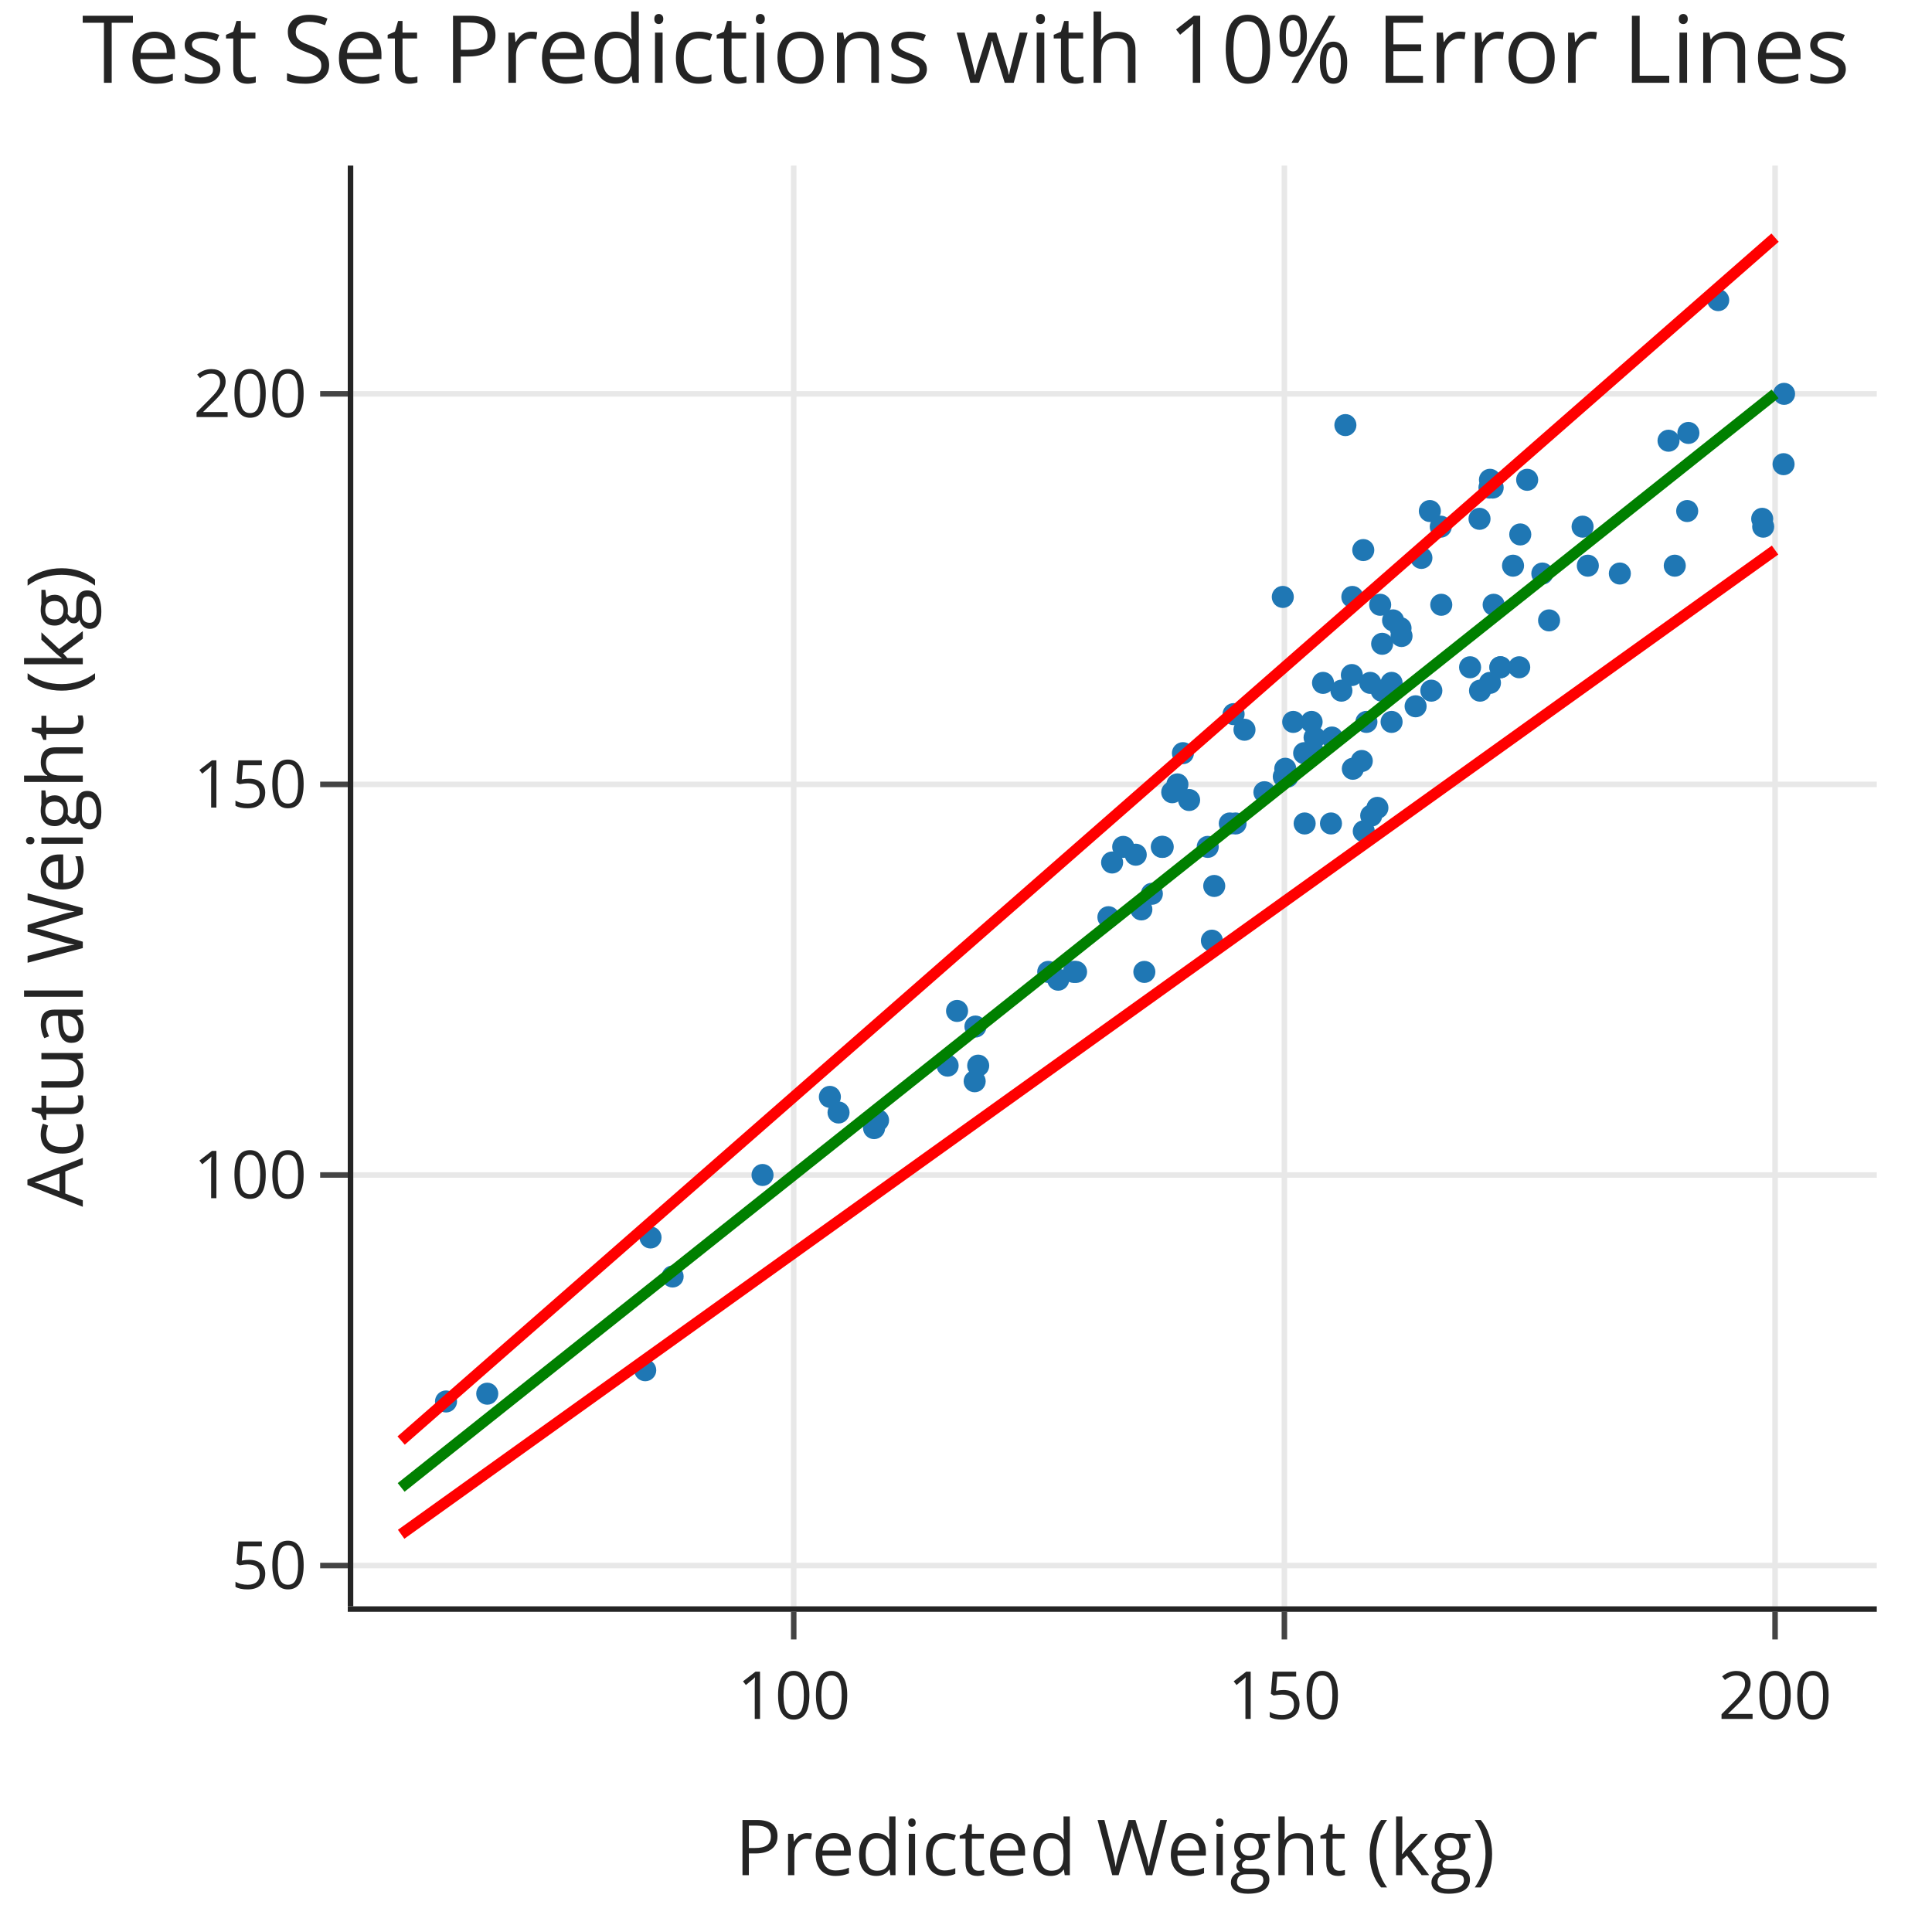
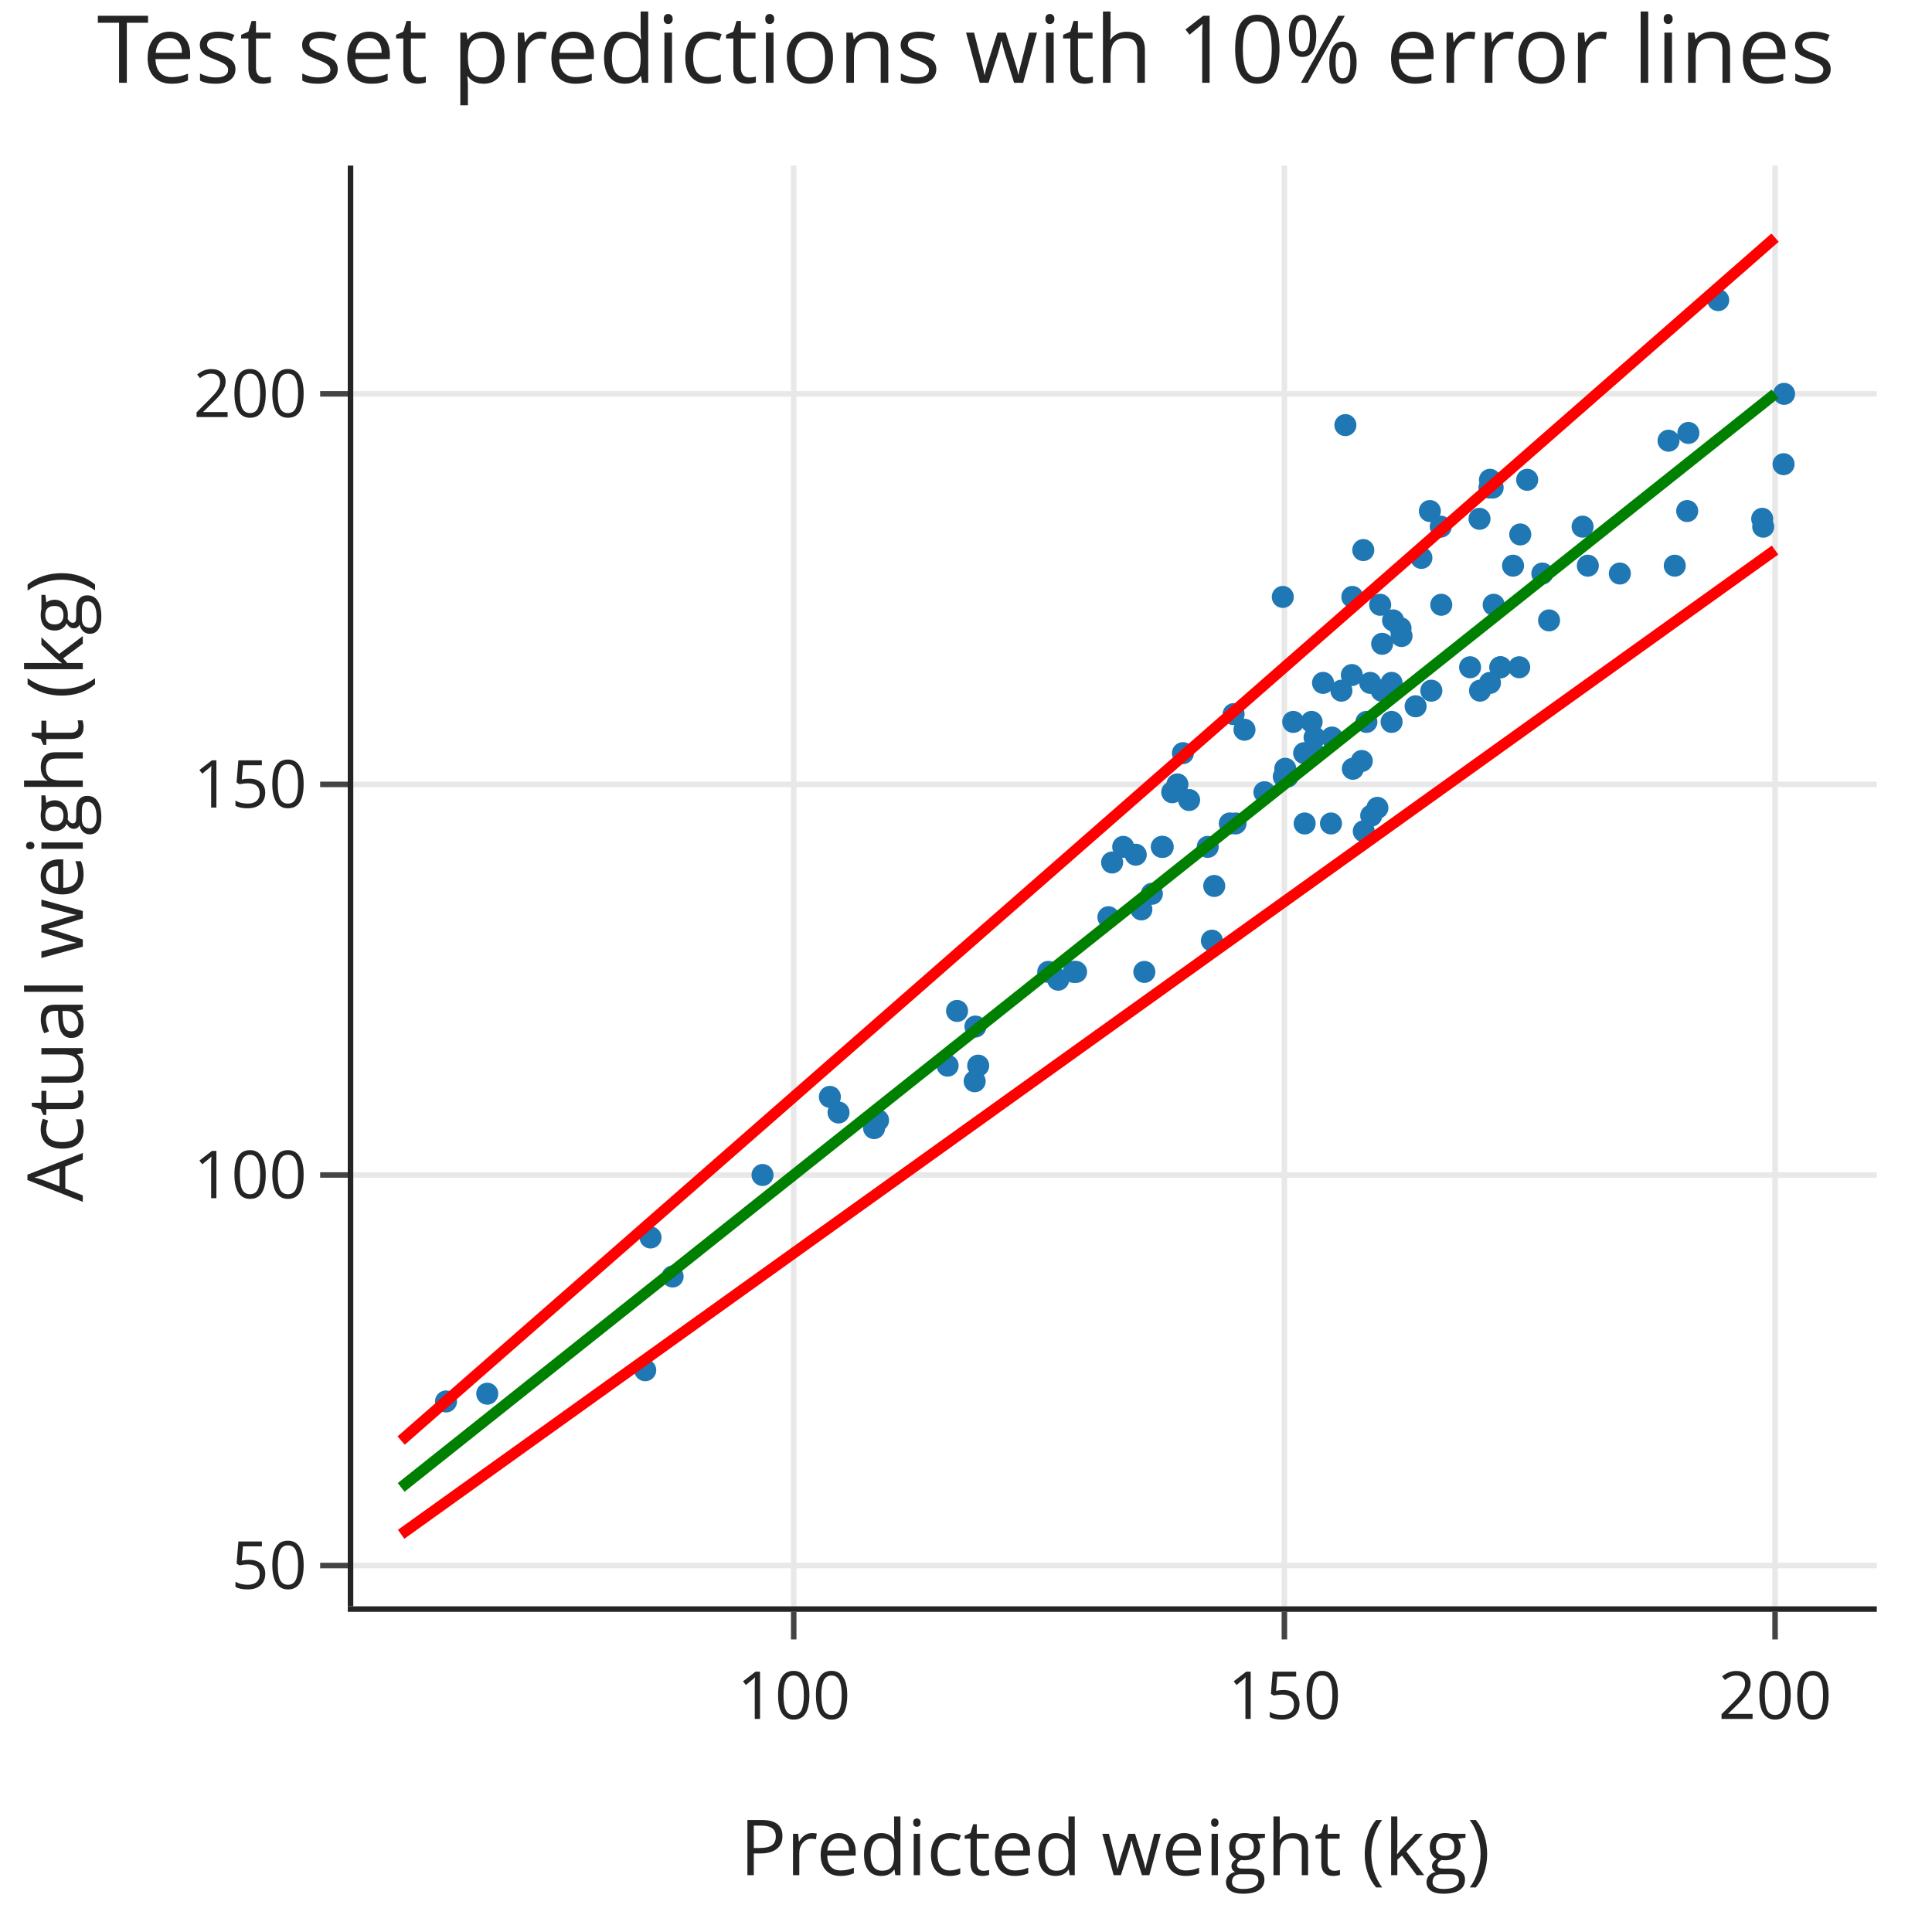
<svg xmlns="http://www.w3.org/2000/svg" class="main-svg" width="350" height="350" style="" viewBox="0 0 350 350">
  <rect x="0" y="0" width="350" height="350" style="fill: rgb(255, 255, 255); fill-opacity: 1;" />
-   <defs id="defs-a313d3">
+   <defs id="defs-d475f1">
    <g class="clips">
-       <clipPath id="clipa313d3xyplot" class="plotclip">
+       <clipPath id="clipd475f1xyplot" class="plotclip">
        <rect width="276" height="261" />
      </clipPath>
-       <clipPath class="axesclip" id="clipa313d3x">
+       <clipPath class="axesclip" id="clipd475f1x">
        <rect x="64" y="0" width="276" height="350" />
      </clipPath>
-       <clipPath class="axesclip" id="clipa313d3y">
+       <clipPath class="axesclip" id="clipd475f1y">
        <rect x="0" y="30" width="350" height="261" />
      </clipPath>
-       <clipPath class="axesclip" id="clipa313d3xy">
+       <clipPath class="axesclip" id="clipd475f1xy">
        <rect x="64" y="30" width="276" height="261" />
      </clipPath>
    </g>
    <g class="gradients" />
    <g class="patterns" />
  </defs>
  <g class="bglayer" />
  <g class="layer-below">
    <g class="imagelayer" />
    <g class="shapelayer" />
  </g>
  <g class="cartesianlayer">
    <g class="subplot xy">
      <g class="layer-subplot">
        <g class="shapelayer" />
        <g class="imagelayer" />
      </g>
      <g class="gridlayer">
        <g class="x">
          <path class="xgrid crisp" transform="translate(143.79,0)" d="M0,30v261" style="stroke: rgb(232, 232, 232); stroke-opacity: 1; stroke-width: 1px;" />
          <path class="xgrid crisp" transform="translate(232.68,0)" d="M0,30v261" style="stroke: rgb(232, 232, 232); stroke-opacity: 1; stroke-width: 1px;" />
          <path class="xgrid crisp" transform="translate(321.57,0)" d="M0,30v261" style="stroke: rgb(232, 232, 232); stroke-opacity: 1; stroke-width: 1px;" />
        </g>
        <g class="y">
          <path class="ygrid crisp" transform="translate(0,283.61)" d="M64,0h276" style="stroke: rgb(232, 232, 232); stroke-opacity: 1; stroke-width: 1px;" />
          <path class="ygrid crisp" transform="translate(0,212.86)" d="M64,0h276" style="stroke: rgb(232, 232, 232); stroke-opacity: 1; stroke-width: 1px;" />
          <path class="ygrid crisp" transform="translate(0,142.1)" d="M64,0h276" style="stroke: rgb(232, 232, 232); stroke-opacity: 1; stroke-width: 1px;" />
          <path class="ygrid crisp" transform="translate(0,71.35)" d="M64,0h276" style="stroke: rgb(232, 232, 232); stroke-opacity: 1; stroke-width: 1px;" />
        </g>
      </g>
      <g class="zerolinelayer" />
      <path class="xlines-below" />
      <path class="ylines-below" />
      <g class="overlines-below" />
      <g class="xaxislayer-below" />
      <g class="yaxislayer-below" />
      <g class="overaxes-below" />
-       <g class="plot" transform="translate(64,30)" clip-path="url(#clipa313d3xyplot)">
+       <g class="plot" transform="translate(64,30)" clip-path="url(#clipd475f1xyplot)">
        <g class="scatterlayer mlayer">
-           <g class="trace scatter trace37b16b" style="stroke-miterlimit: 2; opacity: 1;">
+           <g class="trace scatter trace6dcfaf" style="stroke-miterlimit: 2; opacity: 1;">
            <g class="fills" />
            <g class="errorbars" />
            <g class="lines" />
            <g class="points">
              <path class="point" transform="translate(197.01,65.41)" d="M2,0A2,2 0 1,1 0,-2A2,2 0 0,1 2,0Z" style="opacity: 1; stroke-width: 0px; fill: rgb(31, 119, 180); fill-opacity: 1;" />
              <path class="point" transform="translate(181.08,109.27)" d="M2,0A2,2 0 1,1 0,-2A2,2 0 0,1 2,0Z" style="opacity: 1; stroke-width: 0px; fill: rgb(31, 119, 180); fill-opacity: 1;" />
              <path class="point" transform="translate(151.42,114.93)" d="M2,0A2,2 0 1,1 0,-2A2,2 0 0,1 2,0Z" style="opacity: 1; stroke-width: 0px; fill: rgb(31, 119, 180); fill-opacity: 1;" />
              <path class="point" transform="translate(174.15,103.61)" d="M2,0A2,2 0 1,1 0,-2A2,2 0 0,1 2,0Z" style="opacity: 1; stroke-width: 0px; fill: rgb(31, 119, 180); fill-opacity: 1;" />
              <path class="point" transform="translate(204.12,95.12)" d="M2,0A2,2 0 1,1 0,-2A2,2 0 0,1 2,0Z" style="opacity: 1; stroke-width: 0px; fill: rgb(31, 119, 180); fill-opacity: 1;" />
              <path class="point" transform="translate(238.27,49.84)" d="M2,0A2,2 0 1,1 0,-2A2,2 0 0,1 2,0Z" style="opacity: 1; stroke-width: 0px; fill: rgb(31, 119, 180); fill-opacity: 1;" />
              <path class="point" transform="translate(146.64,123.42)" d="M2,0A2,2 0 1,1 0,-2A2,2 0 0,1 2,0Z" style="opacity: 1; stroke-width: 0px; fill: rgb(31, 119, 180); fill-opacity: 1;" />
              <path class="point" transform="translate(189.72,83.8)" d="M2,0A2,2 0 1,1 0,-2A2,2 0 0,1 2,0Z" style="opacity: 1; stroke-width: 0px; fill: rgb(31, 119, 180); fill-opacity: 1;" />
              <path class="point" transform="translate(206.59,79.56)" d="M2,0A2,2 0 1,1 0,-2A2,2 0 0,1 2,0Z" style="opacity: 1; stroke-width: 0px; fill: rgb(31, 119, 180); fill-opacity: 1;" />
              <path class="point" transform="translate(202.32,90.88)" d="M2,0A2,2 0 1,1 0,-2A2,2 0 0,1 2,0Z" style="opacity: 1; stroke-width: 0px; fill: rgb(31, 119, 180); fill-opacity: 1;" />
              <path class="point" transform="translate(173.61,100.78)" d="M2,0A2,2 0 1,1 0,-2A2,2 0 0,1 2,0Z" style="opacity: 1; stroke-width: 0px; fill: rgb(31, 119, 180); fill-opacity: 1;" />
              <path class="point" transform="translate(195.3,95.12)" d="M2,0A2,2 0 1,1 0,-2A2,2 0 0,1 2,0Z" style="opacity: 1; stroke-width: 0px; fill: rgb(31, 119, 180); fill-opacity: 1;" />
              <path class="point" transform="translate(241.87,48.43)" d="M2,0A2,2 0 1,1 0,-2A2,2 0 0,1 2,0Z" style="opacity: 1; stroke-width: 0px; fill: rgb(31, 119, 180); fill-opacity: 1;" />
              <path class="point" transform="translate(239.4,72.48)" d="M2,0A2,2 0 1,1 0,-2A2,2 0 0,1 2,0Z" style="opacity: 1; stroke-width: 0px; fill: rgb(31, 119, 180); fill-opacity: 1;" />
              <path class="point" transform="translate(168.84,109.27)" d="M2,0A2,2 0 1,1 0,-2A2,2 0 0,1 2,0Z" style="opacity: 1; stroke-width: 0px; fill: rgb(31, 119, 180); fill-opacity: 1;" />
              <path class="point" transform="translate(175.68,93.71)" d="M2,0A2,2 0 1,1 0,-2A2,2 0 0,1 2,0Z" style="opacity: 1; stroke-width: 0px; fill: rgb(31, 119, 180); fill-opacity: 1;" />
              <path class="point" transform="translate(161.45,102.2)" d="M2,0A2,2 0 1,1 0,-2A2,2 0 0,1 2,0Z" style="opacity: 1; stroke-width: 0px; fill: rgb(31, 119, 180); fill-opacity: 1;" />
              <path class="point" transform="translate(159.83,119.18)" d="M2,0A2,2 0 1,1 0,-2A2,2 0 0,1 2,0Z" style="opacity: 1; stroke-width: 0px; fill: rgb(31, 119, 180); fill-opacity: 1;" />
              <path class="point" transform="translate(137.47,126.25)" d="M2,0A2,2 0 1,1 0,-2A2,2 0 0,1 2,0Z" style="opacity: 1; stroke-width: 0px; fill: rgb(31, 119, 180); fill-opacity: 1;" />
              <path class="point" transform="translate(205.92,56.92)" d="M2,0A2,2 0 1,1 0,-2A2,2 0 0,1 2,0Z" style="opacity: 1; stroke-width: 0px; fill: rgb(31, 119, 180); fill-opacity: 1;" />
              <path class="point" transform="translate(206.41,58.33)" d="M2,0A2,2 0 1,1 0,-2A2,2 0 0,1 2,0Z" style="opacity: 1; stroke-width: 0px; fill: rgb(31, 119, 180); fill-opacity: 1;" />
              <path class="point" transform="translate(150.3,106.44)" d="M2,0A2,2 0 1,1 0,-2A2,2 0 0,1 2,0Z" style="opacity: 1; stroke-width: 0px; fill: rgb(31, 119, 180); fill-opacity: 1;" />
              <path class="point" transform="translate(52.89,218.23)" d="M2,0A2,2 0 1,1 0,-2A2,2 0 0,1 2,0Z" style="opacity: 1; stroke-width: 0px; fill: rgb(31, 119, 180); fill-opacity: 1;" />
              <path class="point" transform="translate(186.3,95.12)" d="M2,0A2,2 0 1,1 0,-2A2,2 0 0,1 2,0Z" style="opacity: 1; stroke-width: 0px; fill: rgb(31, 119, 180); fill-opacity: 1;" />
              <path class="point" transform="translate(107.67,163.05)" d="M2,0A2,2 0 1,1 0,-2A2,2 0 0,1 2,0Z" style="opacity: 1; stroke-width: 0px; fill: rgb(31, 119, 180); fill-opacity: 1;" />
              <path class="point" transform="translate(113.21,163.05)" d="M2,0A2,2 0 1,1 0,-2A2,2 0 0,1 2,0Z" style="opacity: 1; stroke-width: 0px; fill: rgb(31, 119, 180); fill-opacity: 1;" />
              <path class="point" transform="translate(177.12,119.18)" d="M2,0A2,2 0 1,1 0,-2A2,2 0 0,1 2,0Z" style="opacity: 1; stroke-width: 0px; fill: rgb(31, 119, 180); fill-opacity: 1;" />
              <path class="point" transform="translate(207.81,90.88)" d="M2,0A2,2 0 1,1 0,-2A2,2 0 0,1 2,0Z" style="opacity: 1; stroke-width: 0px; fill: rgb(31, 119, 180); fill-opacity: 1;" />
              <path class="point" transform="translate(127.7,147.48)" d="M2,0A2,2 0 1,1 0,-2A2,2 0 0,1 2,0Z" style="opacity: 1; stroke-width: 0px; fill: rgb(31, 119, 180); fill-opacity: 1;" />
              <path class="point" transform="translate(179.01,95.12)" d="M2,0A2,2 0 1,1 0,-2A2,2 0 0,1 2,0Z" style="opacity: 1; stroke-width: 0px; fill: rgb(31, 119, 180); fill-opacity: 1;" />
              <path class="point" transform="translate(144.67,131.92)" d="M2,0A2,2 0 1,1 0,-2A2,2 0 0,1 2,0Z" style="opacity: 1; stroke-width: 0px; fill: rgb(31, 119, 180); fill-opacity: 1;" />
              <path class="point" transform="translate(74.14,182.86)" d="M2,0A2,2 0 1,1 0,-2A2,2 0 0,1 2,0Z" style="opacity: 1; stroke-width: 0px; fill: rgb(31, 119, 180); fill-opacity: 1;" />
              <path class="point" transform="translate(193.5,71.07)" d="M2,0A2,2 0 1,1 0,-2A2,2 0 0,1 2,0Z" style="opacity: 1; stroke-width: 0px; fill: rgb(31, 119, 180); fill-opacity: 1;" />
              <path class="point" transform="translate(125.9,146.07)" d="M2,0A2,2 0 1,1 0,-2A2,2 0 0,1 2,0Z" style="opacity: 1; stroke-width: 0px; fill: rgb(31, 119, 180); fill-opacity: 1;" />
              <path class="point" transform="translate(16.8,223.89)" d="M2,0A2,2 0 1,1 0,-2A2,2 0 0,1 2,0Z" style="opacity: 1; stroke-width: 0px; fill: rgb(31, 119, 180); fill-opacity: 1;" />
              <path class="point" transform="translate(255.42,65.41)" d="M2,0A2,2 0 1,1 0,-2A2,2 0 0,1 2,0Z" style="opacity: 1; stroke-width: 0px; fill: rgb(31, 119, 180); fill-opacity: 1;" />
              <path class="point" transform="translate(168.57,110.69)" d="M2,0A2,2 0 1,1 0,-2A2,2 0 0,1 2,0Z" style="opacity: 1; stroke-width: 0px; fill: rgb(31, 119, 180); fill-opacity: 1;" />
              <path class="point" transform="translate(183.54,100.78)" d="M2,0A2,2 0 1,1 0,-2A2,2 0 0,1 2,0Z" style="opacity: 1; stroke-width: 0px; fill: rgb(31, 119, 180); fill-opacity: 1;" />
              <path class="point" transform="translate(57.85,201.25)" d="M2,0A2,2 0 1,1 0,-2A2,2 0 0,1 2,0Z" style="opacity: 1; stroke-width: 0px; fill: rgb(31, 119, 180); fill-opacity: 1;" />
              <path class="point" transform="translate(229.45,73.9)" d="M2,0A2,2 0 1,1 0,-2A2,2 0 0,1 2,0Z" style="opacity: 1; stroke-width: 0px; fill: rgb(31, 119, 180); fill-opacity: 1;" />
              <path class="point" transform="translate(109.38,153.14)" d="M2,0A2,2 0 1,1 0,-2A2,2 0 0,1 2,0Z" style="opacity: 1; stroke-width: 0px; fill: rgb(31, 119, 180); fill-opacity: 1;" />
              <path class="point" transform="translate(168.39,78.14)" d="M2,0A2,2 0 1,1 0,-2A2,2 0 0,1 2,0Z" style="opacity: 1; stroke-width: 0px; fill: rgb(31, 119, 180); fill-opacity: 1;" />
              <path class="point" transform="translate(182.7,107.86)" d="M2,0A2,2 0 1,1 0,-2A2,2 0 0,1 2,0Z" style="opacity: 1; stroke-width: 0px; fill: rgb(31, 119, 180); fill-opacity: 1;" />
              <path class="point" transform="translate(185.53,116.35)" d="M2,0A2,2 0 1,1 0,-2A2,2 0 0,1 2,0Z" style="opacity: 1; stroke-width: 0px; fill: rgb(31, 119, 180); fill-opacity: 1;" />
              <path class="point" transform="translate(255.24,63.99)" d="M2,0A2,2 0 1,1 0,-2A2,2 0 0,1 2,0Z" style="opacity: 1; stroke-width: 0px; fill: rgb(31, 119, 180); fill-opacity: 1;" />
              <path class="point" transform="translate(189.9,85.22)" d="M2,0A2,2 0 1,1 0,-2A2,2 0 0,1 2,0Z" style="opacity: 1; stroke-width: 0px; fill: rgb(31, 119, 180); fill-opacity: 1;" />
              <path class="point" transform="translate(207.81,90.88)" d="M2,0A2,2 0 1,1 0,-2A2,2 0 0,1 2,0Z" style="opacity: 1; stroke-width: 0px; fill: rgb(31, 119, 180); fill-opacity: 1;" />
              <path class="point" transform="translate(158.79,119.18)" d="M2,0A2,2 0 1,1 0,-2A2,2 0 0,1 2,0Z" style="opacity: 1; stroke-width: 0px; fill: rgb(31, 119, 180); fill-opacity: 1;" />
              <path class="point" transform="translate(94.35,174.37)" d="M2,0A2,2 0 1,1 0,-2A2,2 0 0,1 2,0Z" style="opacity: 1; stroke-width: 0px; fill: rgb(31, 119, 180); fill-opacity: 1;" />
              <path class="point" transform="translate(130.94,146.07)" d="M2,0A2,2 0 1,1 0,-2A2,2 0 0,1 2,0Z" style="opacity: 1; stroke-width: 0px; fill: rgb(31, 119, 180); fill-opacity: 1;" />
              <path class="point" transform="translate(259.2,41.35)" d="M2,0A2,2 0 1,1 0,-2A2,2 0 0,1 2,0Z" style="opacity: 1; stroke-width: 0px; fill: rgb(31, 119, 180); fill-opacity: 1;" />
              <path class="point" transform="translate(155.97,130.5)" d="M2,0A2,2 0 1,1 0,-2A2,2 0 0,1 2,0Z" style="opacity: 1; stroke-width: 0px; fill: rgb(31, 119, 180); fill-opacity: 1;" />
              <path class="point" transform="translate(112.57,165.88)" d="M2,0A2,2 0 1,1 0,-2A2,2 0 0,1 2,0Z" style="opacity: 1; stroke-width: 0px; fill: rgb(31, 119, 180); fill-opacity: 1;" />
              <path class="point" transform="translate(192.45,97.95)" d="M2,0A2,2 0 1,1 0,-2A2,2 0 0,1 2,0Z" style="opacity: 1; stroke-width: 0px; fill: rgb(31, 119, 180); fill-opacity: 1;" />
              <path class="point" transform="translate(186.03,79.56)" d="M2,0A2,2 0 1,1 0,-2A2,2 0 0,1 2,0Z" style="opacity: 1; stroke-width: 0px; fill: rgb(31, 119, 180); fill-opacity: 1;" />
              <path class="point" transform="translate(222.7,65.41)" d="M2,0A2,2 0 1,1 0,-2A2,2 0 0,1 2,0Z" style="opacity: 1; stroke-width: 0px; fill: rgb(31, 119, 180); fill-opacity: 1;" />
              <path class="point" transform="translate(184.41,117.76)" d="M2,0A2,2 0 1,1 0,-2A2,2 0 0,1 2,0Z" style="opacity: 1; stroke-width: 0px; fill: rgb(31, 119, 180); fill-opacity: 1;" />
              <path class="point" transform="translate(53.85,194.18)" d="M2,0A2,2 0 1,1 0,-2A2,2 0 0,1 2,0Z" style="opacity: 1; stroke-width: 0px; fill: rgb(31, 119, 180); fill-opacity: 1;" />
              <path class="point" transform="translate(149.3,112.1)" d="M2,0A2,2 0 1,1 0,-2A2,2 0 0,1 2,0Z" style="opacity: 1; stroke-width: 0px; fill: rgb(31, 119, 180); fill-opacity: 1;" />
              <path class="point" transform="translate(212.66,56.92)" d="M2,0A2,2 0 1,1 0,-2A2,2 0 0,1 2,0Z" style="opacity: 1; stroke-width: 0px; fill: rgb(31, 119, 180); fill-opacity: 1;" />
              <path class="point" transform="translate(216.63,82.39)" d="M2,0A2,2 0 1,1 0,-2A2,2 0 0,1 2,0Z" style="opacity: 1; stroke-width: 0px; fill: rgb(31, 119, 180); fill-opacity: 1;" />
              <path class="point" transform="translate(143.31,146.07)" d="M2,0A2,2 0 1,1 0,-2A2,2 0 0,1 2,0Z" style="opacity: 1; stroke-width: 0px; fill: rgb(31, 119, 180); fill-opacity: 1;" />
              <path class="point" transform="translate(146.47,123.42)" d="M2,0A2,2 0 1,1 0,-2A2,2 0 0,1 2,0Z" style="opacity: 1; stroke-width: 0px; fill: rgb(31, 119, 180); fill-opacity: 1;" />
              <path class="point" transform="translate(169.24,110.69)" d="M2,0A2,2 0 1,1 0,-2A2,2 0 0,1 2,0Z" style="opacity: 1; stroke-width: 0px; fill: rgb(31, 119, 180); fill-opacity: 1;" />
              <path class="point" transform="translate(155.55,140.41)" d="M2,0A2,2 0 1,1 0,-2A2,2 0 0,1 2,0Z" style="opacity: 1; stroke-width: 0px; fill: rgb(31, 119, 180); fill-opacity: 1;" />
              <path class="point" transform="translate(247.27,24.37)" d="M2,0A2,2 0 1,1 0,-2A2,2 0 0,1 2,0Z" style="opacity: 1; stroke-width: 0px; fill: rgb(31, 119, 180); fill-opacity: 1;" />
              <path class="point" transform="translate(180.9,92.29)" d="M2,0A2,2 0 1,1 0,-2A2,2 0 0,1 2,0Z" style="opacity: 1; stroke-width: 0px; fill: rgb(31, 119, 180); fill-opacity: 1;" />
              <path class="point" transform="translate(186.39,86.63)" d="M2,0A2,2 0 1,1 0,-2A2,2 0 0,1 2,0Z" style="opacity: 1; stroke-width: 0px; fill: rgb(31, 119, 180); fill-opacity: 1;" />
              <path class="point" transform="translate(139.48,123.42)" d="M2,0A2,2 0 1,1 0,-2A2,2 0 0,1 2,0Z" style="opacity: 1; stroke-width: 0px; fill: rgb(31, 119, 180); fill-opacity: 1;" />
              <path class="point" transform="translate(259.11,54.09)" d="M2,0A2,2 0 1,1 0,-2A2,2 0 0,1 2,0Z" style="opacity: 1; stroke-width: 0px; fill: rgb(31, 119, 180); fill-opacity: 1;" />
              <path class="point" transform="translate(223.65,72.48)" d="M2,0A2,2 0 1,1 0,-2A2,2 0 0,1 2,0Z" style="opacity: 1; stroke-width: 0px; fill: rgb(31, 119, 180); fill-opacity: 1;" />
              <path class="point" transform="translate(188.1,100.78)" d="M2,0A2,2 0 1,1 0,-2A2,2 0 0,1 2,0Z" style="opacity: 1; stroke-width: 0px; fill: rgb(31, 119, 180); fill-opacity: 1;" />
              <path class="point" transform="translate(159.48,99.37)" d="M2,0A2,2 0 1,1 0,-2A2,2 0 0,1 2,0Z" style="opacity: 1; stroke-width: 0px; fill: rgb(31, 119, 180); fill-opacity: 1;" />
              <path class="point" transform="translate(180.99,78.14)" d="M2,0A2,2 0 1,1 0,-2A2,2 0 0,1 2,0Z" style="opacity: 1; stroke-width: 0px; fill: rgb(31, 119, 180); fill-opacity: 1;" />
              <path class="point" transform="translate(188.37,82.39)" d="M2,0A2,2 0 1,1 0,-2A2,2 0 0,1 2,0Z" style="opacity: 1; stroke-width: 0px; fill: rgb(31, 119, 180); fill-opacity: 1;" />
              <path class="point" transform="translate(183.06,120.59)" d="M2,0A2,2 0 1,1 0,-2A2,2 0 0,1 2,0Z" style="opacity: 1; stroke-width: 0px; fill: rgb(31, 119, 180); fill-opacity: 1;" />
              <path class="point" transform="translate(112.71,155.97)" d="M2,0A2,2 0 1,1 0,-2A2,2 0 0,1 2,0Z" style="opacity: 1; stroke-width: 0px; fill: rgb(31, 119, 180); fill-opacity: 1;" />
              <path class="point" transform="translate(211.41,66.82)" d="M2,0A2,2 0 1,1 0,-2A2,2 0 0,1 2,0Z" style="opacity: 1; stroke-width: 0px; fill: rgb(31, 119, 180); fill-opacity: 1;" />
              <path class="point" transform="translate(241.65,62.58)" d="M2,0A2,2 0 1,1 0,-2A2,2 0 0,1 2,0Z" style="opacity: 1; stroke-width: 0px; fill: rgb(31, 119, 180); fill-opacity: 1;" />
              <path class="point" transform="translate(86.34,168.71)" d="M2,0A2,2 0 1,1 0,-2A2,2 0 0,1 2,0Z" style="opacity: 1; stroke-width: 0px; fill: rgb(31, 119, 180); fill-opacity: 1;" />
              <path class="point" transform="translate(195.03,62.58)" d="M2,0A2,2 0 1,1 0,-2A2,2 0 0,1 2,0Z" style="opacity: 1; stroke-width: 0px; fill: rgb(31, 119, 180); fill-opacity: 1;" />
              <path class="point" transform="translate(205.83,58.33)" d="M2,0A2,2 0 1,1 0,-2A2,2 0 0,1 2,0Z" style="opacity: 1; stroke-width: 0px; fill: rgb(31, 119, 180); fill-opacity: 1;" />
              <path class="point" transform="translate(24.27,222.48)" d="M2,0A2,2 0 1,1 0,-2A2,2 0 0,1 2,0Z" style="opacity: 1; stroke-width: 0px; fill: rgb(31, 119, 180); fill-opacity: 1;" />
              <path class="point" transform="translate(130.53,146.07)" d="M2,0A2,2 0 1,1 0,-2A2,2 0 0,1 2,0Z" style="opacity: 1; stroke-width: 0px; fill: rgb(31, 119, 180); fill-opacity: 1;" />
              <path class="point" transform="translate(197.1,79.56)" d="M2,0A2,2 0 1,1 0,-2A2,2 0 0,1 2,0Z" style="opacity: 1; stroke-width: 0px; fill: rgb(31, 119, 180); fill-opacity: 1;" />
              <path class="point" transform="translate(141.75,124.84)" d="M2,0A2,2 0 1,1 0,-2A2,2 0 0,1 2,0Z" style="opacity: 1; stroke-width: 0px; fill: rgb(31, 119, 180); fill-opacity: 1;" />
              <path class="point" transform="translate(172.35,119.18)" d="M2,0A2,2 0 1,1 0,-2A2,2 0 0,1 2,0Z" style="opacity: 1; stroke-width: 0px; fill: rgb(31, 119, 180); fill-opacity: 1;" />
              <path class="point" transform="translate(154.79,123.42)" d="M2,0A2,2 0 1,1 0,-2A2,2 0 0,1 2,0Z" style="opacity: 1; stroke-width: 0px; fill: rgb(31, 119, 180); fill-opacity: 1;" />
              <path class="point" transform="translate(136.8,136.16)" d="M2,0A2,2 0 1,1 0,-2A2,2 0 0,1 2,0Z" style="opacity: 1; stroke-width: 0px; fill: rgb(31, 119, 180); fill-opacity: 1;" />
              <path class="point" transform="translate(210.1,72.48)" d="M2,0A2,2 0 1,1 0,-2A2,2 0 0,1 2,0Z" style="opacity: 1; stroke-width: 0px; fill: rgb(31, 119, 180); fill-opacity: 1;" />
              <path class="point" transform="translate(184.23,93.71)" d="M2,0A2,2 0 1,1 0,-2A2,2 0 0,1 2,0Z" style="opacity: 1; stroke-width: 0px; fill: rgb(31, 119, 180); fill-opacity: 1;" />
              <path class="point" transform="translate(148.36,113.52)" d="M2,0A2,2 0 1,1 0,-2A2,2 0 0,1 2,0Z" style="opacity: 1; stroke-width: 0px; fill: rgb(31, 119, 180); fill-opacity: 1;" />
              <path class="point" transform="translate(177.3,103.61)" d="M2,0A2,2 0 1,1 0,-2A2,2 0 0,1 2,0Z" style="opacity: 1; stroke-width: 0px; fill: rgb(31, 119, 180); fill-opacity: 1;" />
              <path class="point" transform="translate(188.1,93.71)" d="M2,0A2,2 0 1,1 0,-2A2,2 0 0,1 2,0Z" style="opacity: 1; stroke-width: 0px; fill: rgb(31, 119, 180); fill-opacity: 1;" />
              <path class="point" transform="translate(211.22,90.88)" d="M2,0A2,2 0 1,1 0,-2A2,2 0 0,1 2,0Z" style="opacity: 1; stroke-width: 0px; fill: rgb(31, 119, 180); fill-opacity: 1;" />
              <path class="point" transform="translate(204.03,63.99)" d="M2,0A2,2 0 1,1 0,-2A2,2 0 0,1 2,0Z" style="opacity: 1; stroke-width: 0px; fill: rgb(31, 119, 180); fill-opacity: 1;" />
              <path class="point" transform="translate(95.07,172.95)" d="M2,0A2,2 0 1,1 0,-2A2,2 0 0,1 2,0Z" style="opacity: 1; stroke-width: 0px; fill: rgb(31, 119, 180); fill-opacity: 1;" />
              <path class="point" transform="translate(182.97,69.65)" d="M2,0A2,2 0 1,1 0,-2A2,2 0 0,1 2,0Z" style="opacity: 1; stroke-width: 0px; fill: rgb(31, 119, 180); fill-opacity: 1;" />
              <path class="point" transform="translate(174.04,106.44)" d="M2,0A2,2 0 1,1 0,-2A2,2 0 0,1 2,0Z" style="opacity: 1; stroke-width: 0px; fill: rgb(31, 119, 180); fill-opacity: 1;" />
              <path class="point" transform="translate(142.77,134.75)" d="M2,0A2,2 0 1,1 0,-2A2,2 0 0,1 2,0Z" style="opacity: 1; stroke-width: 0px; fill: rgb(31, 119, 180); fill-opacity: 1;" />
              <path class="point" transform="translate(179.73,47.01)" d="M2,0A2,2 0 1,1 0,-2A2,2 0 0,1 2,0Z" style="opacity: 1; stroke-width: 0px; fill: rgb(31, 119, 180); fill-opacity: 1;" />
              <path class="point" transform="translate(172.26,106.44)" d="M2,0A2,2 0 1,1 0,-2A2,2 0 0,1 2,0Z" style="opacity: 1; stroke-width: 0px; fill: rgb(31, 119, 180); fill-opacity: 1;" />
              <path class="point" transform="translate(87.91,171.54)" d="M2,0A2,2 0 1,1 0,-2A2,2 0 0,1 2,0Z" style="opacity: 1; stroke-width: 0px; fill: rgb(31, 119, 180); fill-opacity: 1;" />
              <path class="point" transform="translate(173.97,106.44)" d="M2,0A2,2 0 1,1 0,-2A2,2 0 0,1 2,0Z" style="opacity: 1; stroke-width: 0px; fill: rgb(31, 119, 180); fill-opacity: 1;" />
              <path class="point" transform="translate(170.28,100.78)" d="M2,0A2,2 0 1,1 0,-2A2,2 0 0,1 2,0Z" style="opacity: 1; stroke-width: 0px; fill: rgb(31, 119, 180); fill-opacity: 1;" />
              <path class="point" transform="translate(165.06,113.52)" d="M2,0A2,2 0 1,1 0,-2A2,2 0 0,1 2,0Z" style="opacity: 1; stroke-width: 0px; fill: rgb(31, 119, 180); fill-opacity: 1;" />
              <path class="point" transform="translate(205.92,93.71)" d="M2,0A2,2 0 1,1 0,-2A2,2 0 0,1 2,0Z" style="opacity: 1; stroke-width: 0px; fill: rgb(31, 119, 180); fill-opacity: 1;" />
              <path class="point" transform="translate(215.41,73.9)" d="M2,0A2,2 0 1,1 0,-2A2,2 0 0,1 2,0Z" style="opacity: 1; stroke-width: 0px; fill: rgb(31, 119, 180); fill-opacity: 1;" />
            </g>
            <g class="text" />
          </g>
-           <g class="trace scatter trace643d7f" style="stroke-miterlimit: 2; opacity: 1;">
+           <g class="trace scatter trace2272a1" style="stroke-miterlimit: 2; opacity: 1;">
            <g class="fills" />
            <g class="errorbars" />
            <g class="lines">
              <path class="js-line" d="M8.67,239.46L257.57,41.35" style="vector-effect: non-scaling-stroke; fill: none; stroke: rgb(0, 128, 0); stroke-opacity: 1; stroke-width: 2px; opacity: 1;" />
            </g>
            <g class="points" />
            <g class="text" />
          </g>
-           <g class="trace scatter tracec0c7cc" style="stroke-miterlimit: 2; opacity: 1;">
+           <g class="trace scatter trace87ff06" style="stroke-miterlimit: 2; opacity: 1;">
            <g class="fills" />
            <g class="errorbars" />
            <g class="lines">
              <path class="js-line" d="M8.67,230.97L257.57,13.05" style="vector-effect: non-scaling-stroke; fill: none; stroke: rgb(255, 0, 0); stroke-opacity: 1; stroke-width: 2px; opacity: 1;" />
            </g>
            <g class="points" />
            <g class="text" />
          </g>
-           <g class="trace scatter trace8f4c4f" style="stroke-miterlimit: 2; opacity: 1;">
+           <g class="trace scatter trace095623" style="stroke-miterlimit: 2; opacity: 1;">
            <g class="fills" />
            <g class="errorbars" />
            <g class="lines">
              <path class="js-line" d="M8.67,247.95L257.57,69.65" style="vector-effect: non-scaling-stroke; fill: none; stroke: rgb(255, 0, 0); stroke-opacity: 1; stroke-width: 2px; opacity: 1;" />
            </g>
            <g class="points" />
            <g class="text" />
          </g>
        </g>
      </g>
      <g class="overplot" />
      <path class="xlines-above crisp" d="M63,291.5H340" style="fill: none; stroke-width: 1px; stroke: rgb(36, 36, 36); stroke-opacity: 1;" />
      <path class="ylines-above crisp" d="M63.5,30V291" style="fill: none; stroke-width: 1px; stroke: rgb(36, 36, 36); stroke-opacity: 1;" />
      <g class="overlines-above" />
      <g class="xaxislayer-above">
        <path class="xtick ticks crisp" d="M0,292v5" transform="translate(143.79,0)" style="stroke: rgb(68, 68, 68); stroke-opacity: 1; stroke-width: 1px;" />
        <path class="xtick ticks crisp" d="M0,292v5" transform="translate(232.68,0)" style="stroke: rgb(68, 68, 68); stroke-opacity: 1; stroke-width: 1px;" />
        <path class="xtick ticks crisp" d="M0,292v5" transform="translate(321.57,0)" style="stroke: rgb(68, 68, 68); stroke-opacity: 1; stroke-width: 1px;" />
        <g class="xtick">
          <text text-anchor="middle" x="0" y="311.4" transform="translate(143.79,0)" style="font-family: 'Open Sans', verdana, arial, sans-serif; font-size: 12px; fill: rgb(36, 36, 36); fill-opacity: 1; white-space: pre; opacity: 1;">100</text>
        </g>
        <g class="xtick">
          <text text-anchor="middle" x="0" y="311.4" style="font-family: 'Open Sans', verdana, arial, sans-serif; font-size: 12px; fill: rgb(36, 36, 36); fill-opacity: 1; white-space: pre; opacity: 1;" transform="translate(232.68,0)">150</text>
        </g>
        <g class="xtick">
          <text text-anchor="middle" x="0" y="311.4" style="font-family: 'Open Sans', verdana, arial, sans-serif; font-size: 12px; fill: rgb(36, 36, 36); fill-opacity: 1; white-space: pre; opacity: 1;" transform="translate(321.57,0)">200</text>
        </g>
      </g>
      <g class="yaxislayer-above">
        <path class="ytick ticks crisp" d="M63,0h-5" transform="translate(0,283.61)" style="stroke: rgb(68, 68, 68); stroke-opacity: 1; stroke-width: 1px;" />
        <path class="ytick ticks crisp" d="M63,0h-5" transform="translate(0,212.86)" style="stroke: rgb(68, 68, 68); stroke-opacity: 1; stroke-width: 1px;" />
        <path class="ytick ticks crisp" d="M63,0h-5" transform="translate(0,142.1)" style="stroke: rgb(68, 68, 68); stroke-opacity: 1; stroke-width: 1px;" />
        <path class="ytick ticks crisp" d="M63,0h-5" transform="translate(0,71.35)" style="stroke: rgb(68, 68, 68); stroke-opacity: 1; stroke-width: 1px;" />
        <g class="ytick">
          <text text-anchor="end" x="55.6" y="4.2" transform="translate(0,283.61)" style="font-family: 'Open Sans', verdana, arial, sans-serif; font-size: 12px; fill: rgb(36, 36, 36); fill-opacity: 1; white-space: pre; opacity: 1;">50</text>
        </g>
        <g class="ytick">
          <text text-anchor="end" x="55.6" y="4.2" style="font-family: 'Open Sans', verdana, arial, sans-serif; font-size: 12px; fill: rgb(36, 36, 36); fill-opacity: 1; white-space: pre; opacity: 1;" transform="translate(0,212.86)">100</text>
        </g>
        <g class="ytick">
          <text text-anchor="end" x="55.6" y="4.2" style="font-family: 'Open Sans', verdana, arial, sans-serif; font-size: 12px; fill: rgb(36, 36, 36); fill-opacity: 1; white-space: pre; opacity: 1;" transform="translate(0,142.1)">150</text>
        </g>
        <g class="ytick">
          <text text-anchor="end" x="55.6" y="4.2" style="font-family: 'Open Sans', verdana, arial, sans-serif; font-size: 12px; fill: rgb(36, 36, 36); fill-opacity: 1; white-space: pre; opacity: 1;" transform="translate(0,71.35)">200</text>
        </g>
      </g>
      <g class="overaxes-above" />
    </g>
  </g>
  <g class="polarlayer" />
  <g class="smithlayer" />
  <g class="ternarylayer" />
  <g class="geolayer" />
  <g class="funnelarealayer" />
  <g class="pielayer" />
  <g class="iciclelayer" />
  <g class="treemaplayer" />
  <g class="sunburstlayer" />
  <g class="glimages" />
-   <defs id="topdefs-a313d3">
+   <defs id="topdefs-d475f1">
    <g class="clips" />
  </defs>
  <g class="layer-above">
    <g class="imagelayer" />
    <g class="shapelayer" />
  </g>
  <g class="infolayer">
    <g class="g-gtitle">
-       <text class="gtitle" x="175" y="15" text-anchor="middle" dy="0em" style="font-family: 'Open Sans', verdana, arial, sans-serif; font-size: 17px; fill: rgb(36, 36, 36); opacity: 1; font-weight: normal; white-space: pre;">Test Set Predictions with 10% Error Lines</text>
+       <text class="gtitle" x="175" y="15" text-anchor="middle" dy="0em" style="font-family: 'Open Sans', verdana, arial, sans-serif; font-size: 17px; fill: rgb(36, 36, 36); opacity: 1; font-weight: normal; white-space: pre;">Test set predictions with 10% error lines</text>
    </g>
    <g class="g-xtitle">
-       <text class="xtitle" x="202" y="339.706" text-anchor="middle" style="font-family: 'Open Sans', verdana, arial, sans-serif; font-size: 14px; fill: rgb(36, 36, 36); opacity: 1; font-weight: normal; white-space: pre;">Predicted Weight (kg)</text>
+       <text class="xtitle" x="202" y="339.706" text-anchor="middle" style="font-family: 'Open Sans', verdana, arial, sans-serif; font-size: 14px; fill: rgb(36, 36, 36); opacity: 1; font-weight: normal; white-space: pre;">Predicted weight (kg)</text>
    </g>
    <g class="g-ytitle" transform="translate(4.78418,0)">
-       <text class="ytitle" transform="rotate(-90,10.21563,160.5)" x="10.216" y="160.5" text-anchor="middle" style="font-family: 'Open Sans', verdana, arial, sans-serif; font-size: 14px; fill: rgb(36, 36, 36); opacity: 1; font-weight: normal; white-space: pre;">Actual Weight (kg)</text>
+       <text class="ytitle" transform="rotate(-90,10.21563,160.5)" x="10.216" y="160.5" text-anchor="middle" style="font-family: 'Open Sans', verdana, arial, sans-serif; font-size: 14px; fill: rgb(36, 36, 36); opacity: 1; font-weight: normal; white-space: pre;">Actual weight (kg)</text>
    </g>
  </g>
</svg>
